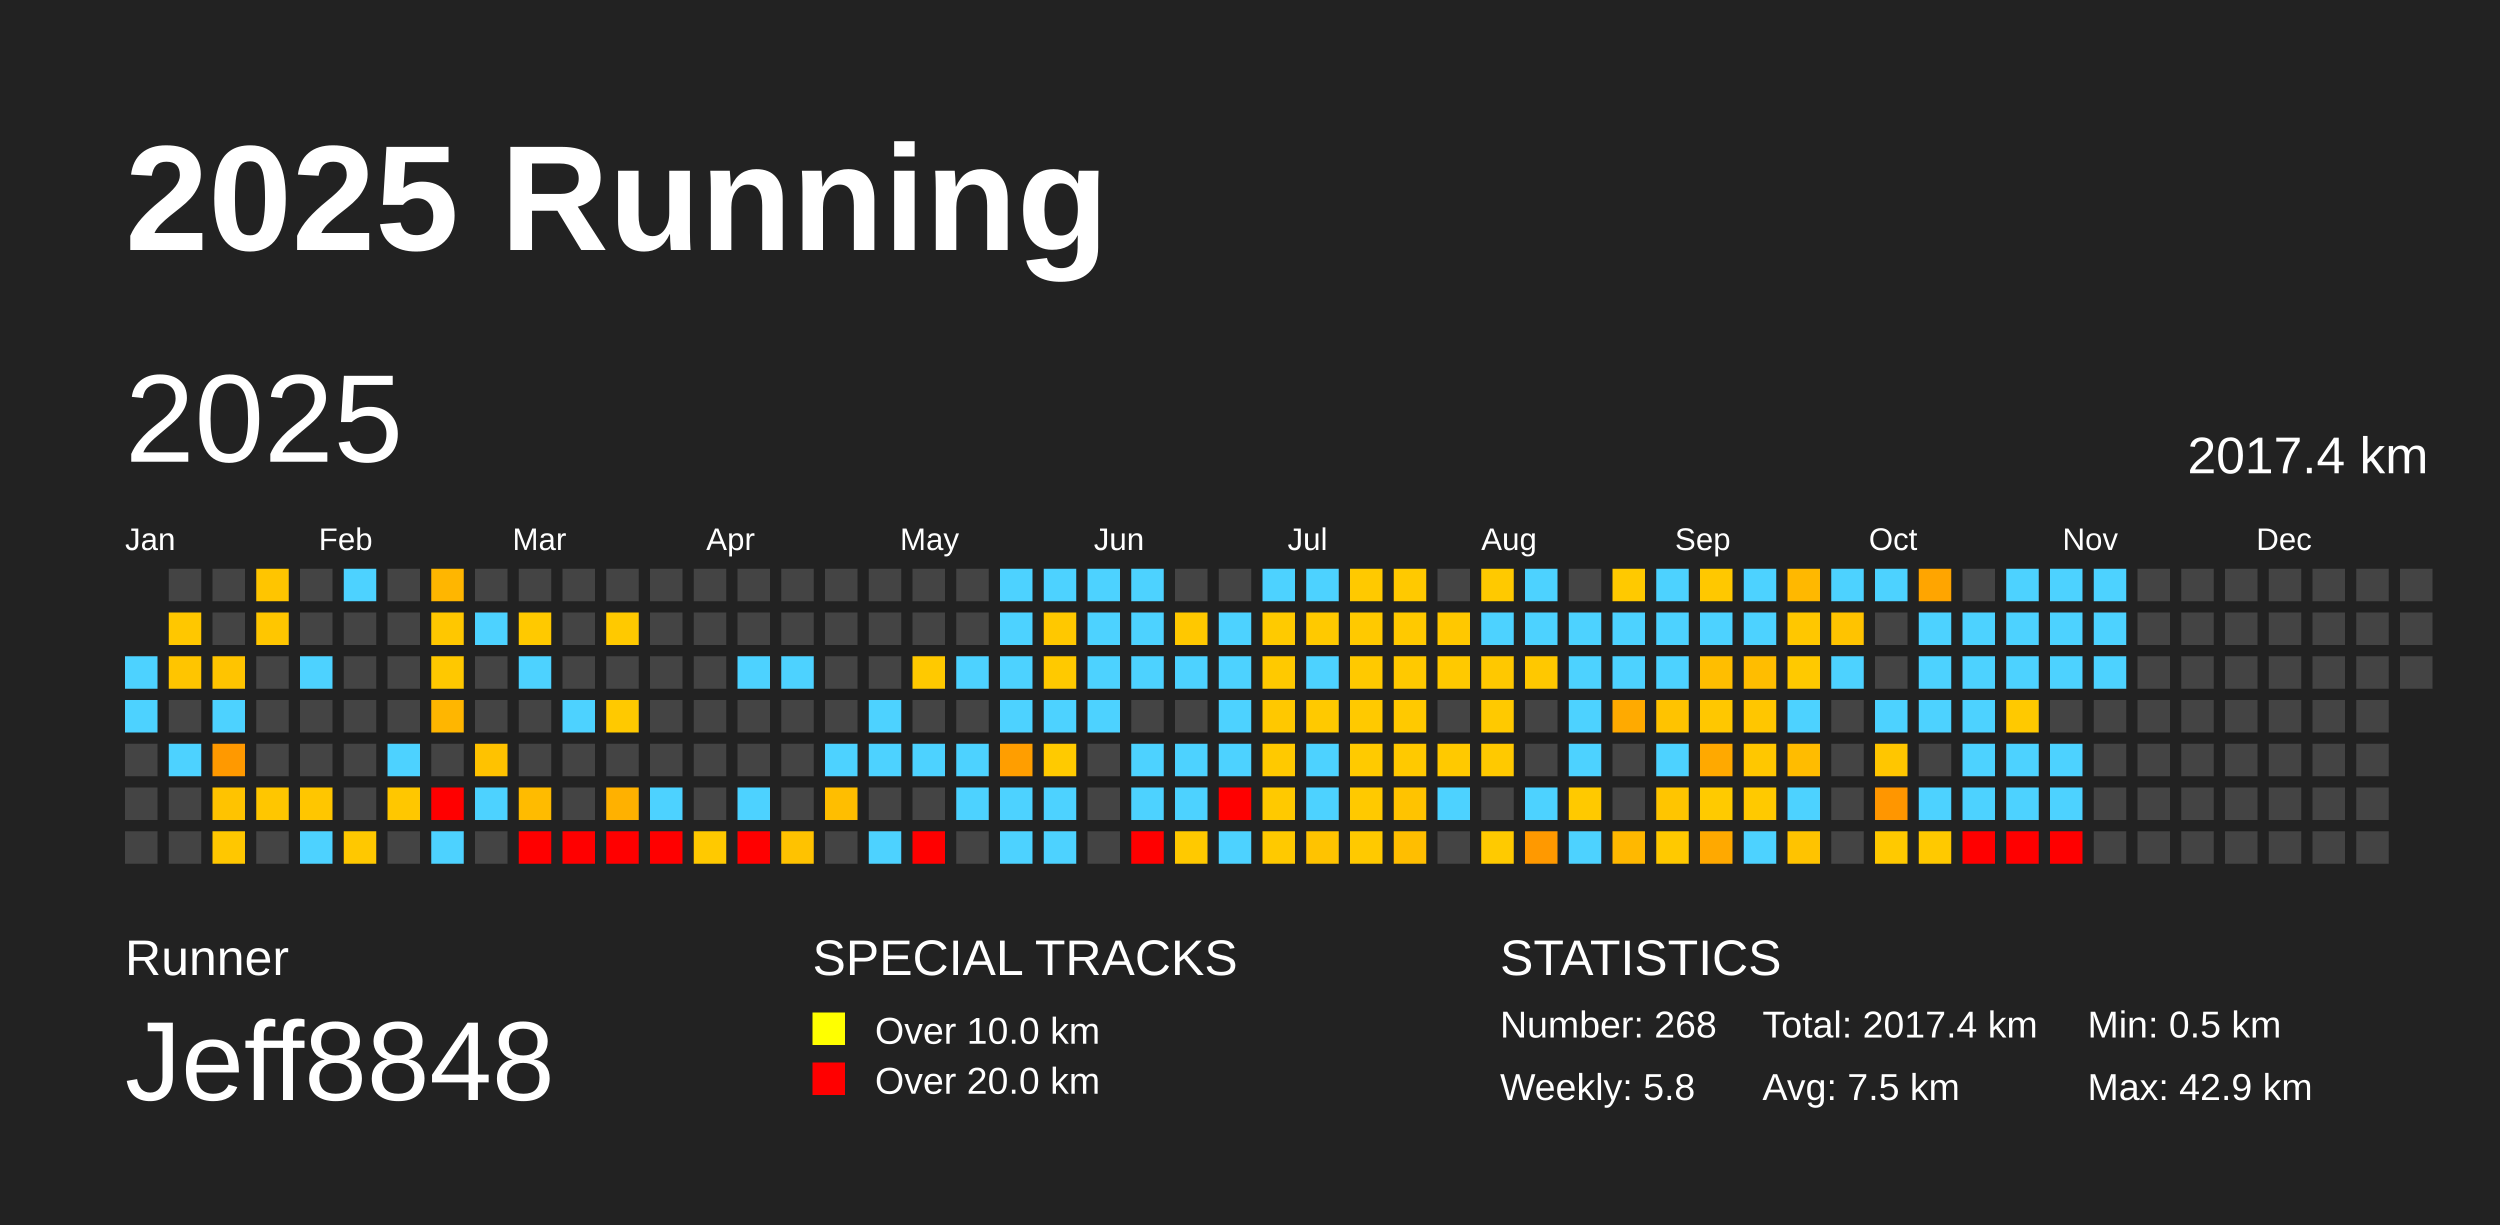
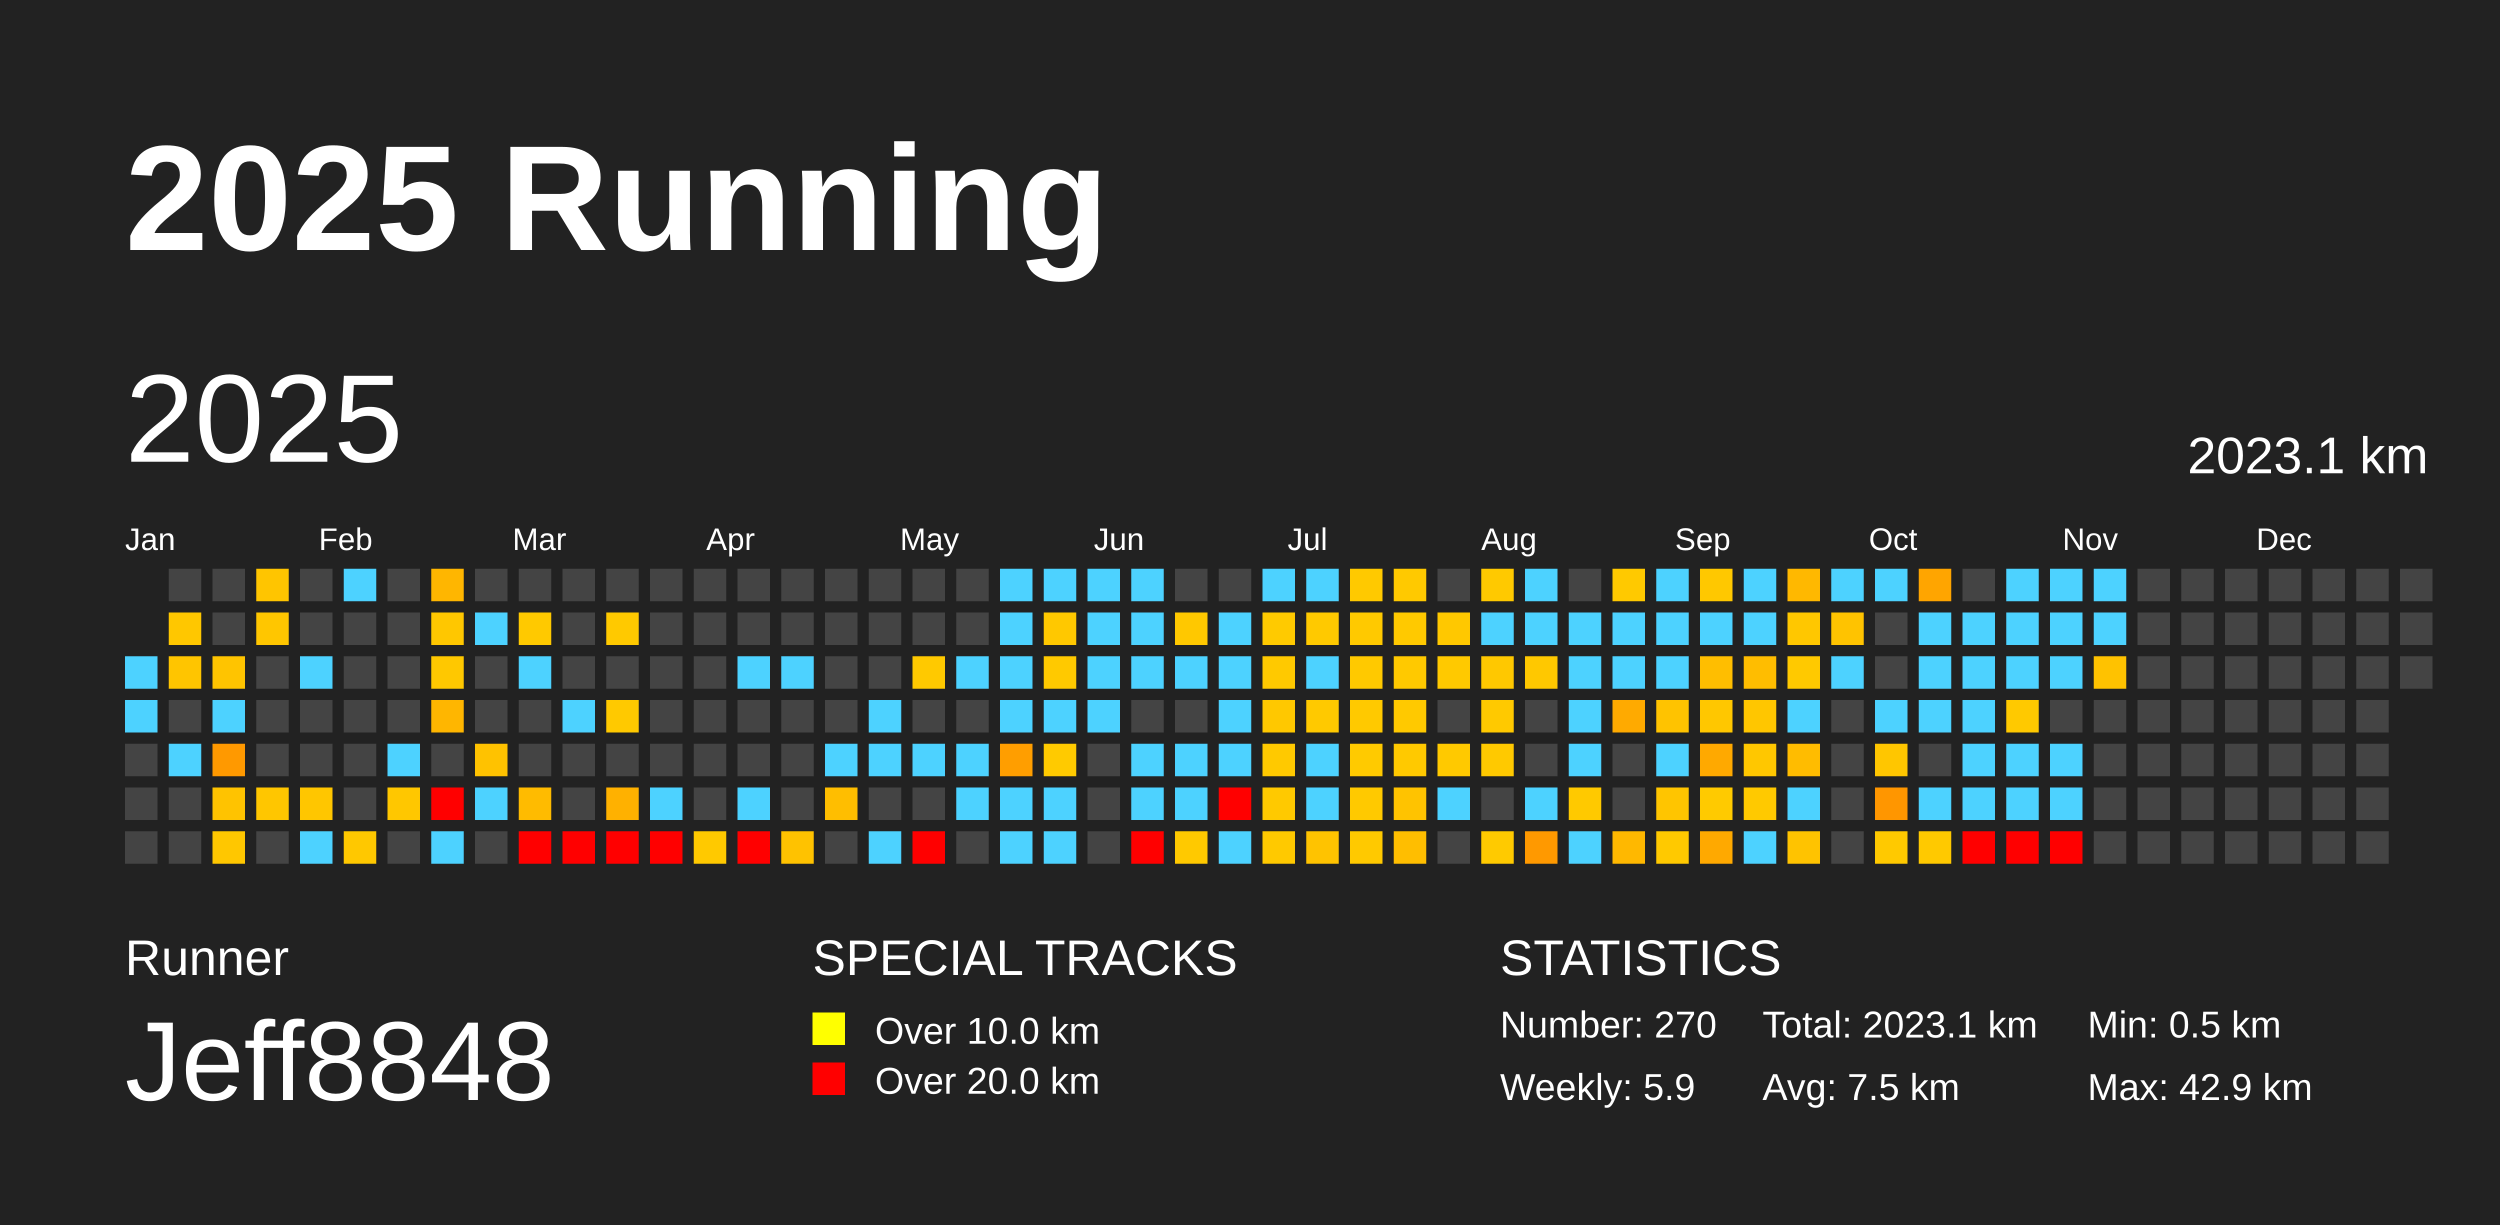
<svg xmlns="http://www.w3.org/2000/svg" baseProfile="full" height="98mm" version="1.1" viewBox="0,0,200,98" width="200mm">
  <defs />
  <rect fill="#222222" height="98" width="200" x="0" y="0" />
  <text fill="#FFFFFF" style="font-size:12px; font-family:Arial; font-weight:bold;" x="10" y="20">2025 Running</text>
  <text fill="#FFFFFF" style="font-size:4px; font-family:Arial" x="10" y="78">Runner</text>
  <text fill="#FFFFFF" style="font-size:9px; font-family:Arial" x="10" y="88">Jeff8848</text>
  <text fill="#FFFFFF" style="font-size:4px; font-family:Arial" x="65" y="78">SPECIAL TRACKS</text>
  <rect fill="yellow" height="2.6" width="2.6" x="65" y="81" />
  <text fill="#FFFFFF" style="font-size:3px; font-family:Arial" x="70" y="83.5">Over 10.0 km</text>
  <rect fill="red" height="2.6" width="2.6" x="65" y="85" />
  <text fill="#FFFFFF" style="font-size:3px; font-family:Arial" x="70" y="87.5">Over 20.0 km</text>
  <text fill="#FFFFFF" style="font-size:4px; font-family:Arial" x="120" y="78">STATISTICS</text>
-   <text fill="#FFFFFF" style="font-size:3px; font-family:Arial" x="120" y="83">Number: 268</text>
-   <text fill="#FFFFFF" style="font-size:3px; font-family:Arial" x="120" y="88">Weekly: 5.8</text>
-   <text fill="#FFFFFF" style="font-size:3px; font-family:Arial" x="141" y="83">Total: 2017.4 km</text>
+   <text fill="#FFFFFF" style="font-size:3px; font-family:Arial" x="120" y="83">Number: 270</text>
+   <text fill="#FFFFFF" style="font-size:3px; font-family:Arial" x="120" y="88">Weekly: 5.9</text>
+   <text fill="#FFFFFF" style="font-size:3px; font-family:Arial" x="141" y="83">Total: 2023.1 km</text>
  <text fill="#FFFFFF" style="font-size:3px; font-family:Arial" x="141" y="88">Avg: 7.5 km</text>
  <text fill="#FFFFFF" style="font-size:3px; font-family:Arial" x="167" y="83">Min: 0.5 km</text>
  <text fill="#FFFFFF" style="font-size:3px; font-family:Arial" x="167" y="88">Max: 42.9 km</text>
  <text dominant-baseline="hanging" fill="#FFFFFF" style="font-size:10.0px; font-family:Arial;" x="10" y="30">2025</text>
-   <text dominant-baseline="hanging" fill="#FFFFFF" style="font-size:4.125px; font-family:Arial;" x="175" y="35">2017.4 km</text>
+   <text dominant-baseline="hanging" fill="#FFFFFF" style="font-size:4.125px; font-family:Arial;" x="175" y="35">2023.1 km</text>
  <text fill="#FFFFFF" style="font-size:2.5px; font-family:Arial" x="10.0" y="44">Jan</text>
  <text fill="#FFFFFF" style="font-size:2.5px; font-family:Arial" x="25.5" y="44">Feb</text>
  <text fill="#FFFFFF" style="font-size:2.5px; font-family:Arial" x="41.0" y="44">Mar</text>
  <text fill="#FFFFFF" style="font-size:2.5px; font-family:Arial" x="56.5" y="44">Apr</text>
  <text fill="#FFFFFF" style="font-size:2.5px; font-family:Arial" x="72.0" y="44">May</text>
  <text fill="#FFFFFF" style="font-size:2.5px; font-family:Arial" x="87.5" y="44">Jun</text>
  <text fill="#FFFFFF" style="font-size:2.5px; font-family:Arial" x="103.0" y="44">Jul</text>
  <text fill="#FFFFFF" style="font-size:2.5px; font-family:Arial" x="118.5" y="44">Aug</text>
  <text fill="#FFFFFF" style="font-size:2.5px; font-family:Arial" x="134.0" y="44">Sep</text>
  <text fill="#FFFFFF" style="font-size:2.5px; font-family:Arial" x="149.5" y="44">Oct</text>
  <text fill="#FFFFFF" style="font-size:2.5px; font-family:Arial" x="165.0" y="44">Nov</text>
  <text fill="#FFFFFF" style="font-size:2.5px; font-family:Arial" x="180.5" y="44">Dec</text>
  <rect fill="#4dd2ff" height="2.6" width="2.6" x="10.0" y="52.5" />
  <rect fill="#4dd2ff" height="2.6" width="2.6" x="10.0" y="56.0" />
  <rect fill="#444444" height="2.6" width="2.6" x="10.0" y="59.5" />
  <rect fill="#444444" height="2.6" width="2.6" x="10.0" y="63.0" />
  <rect fill="#444444" height="2.6" width="2.6" x="10.0" y="66.5" />
  <rect fill="#444444" height="2.6" width="2.6" x="13.5" y="45.5" />
  <rect fill="#ffc700" height="2.6" width="2.6" x="13.5" y="49.0" />
  <rect fill="#ffc500" height="2.6" width="2.6" x="13.5" y="52.5" />
  <rect fill="#444444" height="2.6" width="2.6" x="13.5" y="56.0" />
  <rect fill="#4dd2ff" height="2.6" width="2.6" x="13.5" y="59.5" />
  <rect fill="#444444" height="2.6" width="2.6" x="13.5" y="63.0" />
  <rect fill="#444444" height="2.6" width="2.6" x="13.5" y="66.5" />
  <rect fill="#444444" height="2.6" width="2.6" x="17.0" y="45.5" />
  <rect fill="#444444" height="2.6" width="2.6" x="17.0" y="49.0" />
  <rect fill="#ffc400" height="2.6" width="2.6" x="17.0" y="52.5" />
  <rect fill="#4dd2ff" height="2.6" width="2.6" x="17.0" y="56.0" />
  <rect fill="#ff9900" height="2.6" width="2.6" x="17.0" y="59.5" />
  <rect fill="#ffc300" height="2.6" width="2.6" x="17.0" y="63.0" />
  <rect fill="#ffc700" height="2.6" width="2.6" x="17.0" y="66.5" />
  <rect fill="#ffc500" height="2.6" width="2.6" x="20.5" y="45.5" />
  <rect fill="#ffc600" height="2.6" width="2.6" x="20.5" y="49.0" />
  <rect fill="#444444" height="2.6" width="2.6" x="20.5" y="52.5" />
  <rect fill="#444444" height="2.6" width="2.6" x="20.5" y="56.0" />
  <rect fill="#444444" height="2.6" width="2.6" x="20.5" y="59.5" />
  <rect fill="#ffc600" height="2.6" width="2.6" x="20.5" y="63.0" />
  <rect fill="#444444" height="2.6" width="2.6" x="20.5" y="66.5" />
  <rect fill="#444444" height="2.6" width="2.6" x="24.0" y="45.5" />
  <rect fill="#444444" height="2.6" width="2.6" x="24.0" y="49.0" />
  <rect fill="#4dd2ff" height="2.6" width="2.6" x="24.0" y="52.5" />
  <rect fill="#444444" height="2.6" width="2.6" x="24.0" y="56.0" />
  <rect fill="#444444" height="2.6" width="2.6" x="24.0" y="59.5" />
  <rect fill="#ffc600" height="2.6" width="2.6" x="24.0" y="63.0" />
  <rect fill="#4dd2ff" height="2.6" width="2.6" x="24.0" y="66.5" />
  <rect fill="#4dd2ff" height="2.6" width="2.6" x="27.5" y="45.5" />
  <rect fill="#444444" height="2.6" width="2.6" x="27.5" y="49.0" />
  <rect fill="#444444" height="2.6" width="2.6" x="27.5" y="52.5" />
  <rect fill="#444444" height="2.6" width="2.6" x="27.5" y="56.0" />
  <rect fill="#444444" height="2.6" width="2.6" x="27.5" y="59.5" />
  <rect fill="#444444" height="2.6" width="2.6" x="27.5" y="63.0" />
  <rect fill="#ffc800" height="2.6" width="2.6" x="27.5" y="66.5" />
  <rect fill="#444444" height="2.6" width="2.6" x="31.0" y="45.5" />
  <rect fill="#444444" height="2.6" width="2.6" x="31.0" y="49.0" />
  <rect fill="#444444" height="2.6" width="2.6" x="31.0" y="52.5" />
  <rect fill="#444444" height="2.6" width="2.6" x="31.0" y="56.0" />
  <rect fill="#4dd2ff" height="2.6" width="2.6" x="31.0" y="59.5" />
  <rect fill="#ffc700" height="2.6" width="2.6" x="31.0" y="63.0" />
  <rect fill="#444444" height="2.6" width="2.6" x="31.0" y="66.5" />
  <rect fill="#ffb600" height="2.6" width="2.6" x="34.5" y="45.5" />
  <rect fill="#ffc700" height="2.6" width="2.6" x="34.5" y="49.0" />
  <rect fill="#ffc800" height="2.6" width="2.6" x="34.5" y="52.5" />
  <rect fill="#ffb600" height="2.6" width="2.6" x="34.5" y="56.0" />
  <rect fill="#444444" height="2.6" width="2.6" x="34.5" y="59.5" />
  <rect fill="red" height="2.6" width="2.6" x="34.5" y="63.0" />
  <rect fill="#4dd2ff" height="2.6" width="2.6" x="34.5" y="66.5" />
  <rect fill="#444444" height="2.6" width="2.6" x="38.0" y="45.5" />
  <rect fill="#4dd2ff" height="2.6" width="2.6" x="38.0" y="49.0" />
  <rect fill="#444444" height="2.6" width="2.6" x="38.0" y="52.5" />
  <rect fill="#444444" height="2.6" width="2.6" x="38.0" y="56.0" />
  <rect fill="#ffc200" height="2.6" width="2.6" x="38.0" y="59.5" />
  <rect fill="#4dd2ff" height="2.6" width="2.6" x="38.0" y="63.0" />
  <rect fill="#444444" height="2.6" width="2.6" x="38.0" y="66.5" />
  <rect fill="#444444" height="2.6" width="2.6" x="41.5" y="45.5" />
  <rect fill="#ffc900" height="2.6" width="2.6" x="41.5" y="49.0" />
  <rect fill="#4dd2ff" height="2.6" width="2.6" x="41.5" y="52.5" />
  <rect fill="#444444" height="2.6" width="2.6" x="41.5" y="56.0" />
  <rect fill="#444444" height="2.6" width="2.6" x="41.5" y="59.5" />
  <rect fill="#ffbb00" height="2.6" width="2.6" x="41.5" y="63.0" />
  <rect fill="red" height="2.6" width="2.6" x="41.5" y="66.5" />
  <rect fill="#444444" height="2.6" width="2.6" x="45.0" y="45.5" />
  <rect fill="#444444" height="2.6" width="2.6" x="45.0" y="49.0" />
  <rect fill="#444444" height="2.6" width="2.6" x="45.0" y="52.5" />
  <rect fill="#4dd2ff" height="2.6" width="2.6" x="45.0" y="56.0" />
  <rect fill="#444444" height="2.6" width="2.6" x="45.0" y="59.5" />
  <rect fill="#444444" height="2.6" width="2.6" x="45.0" y="63.0" />
  <rect fill="red" height="2.6" width="2.6" x="45.0" y="66.5" />
  <rect fill="#444444" height="2.6" width="2.6" x="48.5" y="45.5" />
  <rect fill="#ffc900" height="2.6" width="2.6" x="48.5" y="49.0" />
  <rect fill="#444444" height="2.6" width="2.6" x="48.5" y="52.5" />
  <rect fill="#ffc900" height="2.6" width="2.6" x="48.5" y="56.0" />
  <rect fill="#444444" height="2.6" width="2.6" x="48.5" y="59.5" />
  <rect fill="#ffb100" height="2.6" width="2.6" x="48.5" y="63.0" />
  <rect fill="red" height="2.6" width="2.6" x="48.5" y="66.5" />
  <rect fill="#444444" height="2.6" width="2.6" x="52.0" y="45.5" />
  <rect fill="#444444" height="2.6" width="2.6" x="52.0" y="49.0" />
  <rect fill="#444444" height="2.6" width="2.6" x="52.0" y="52.5" />
  <rect fill="#444444" height="2.6" width="2.6" x="52.0" y="56.0" />
  <rect fill="#444444" height="2.6" width="2.6" x="52.0" y="59.5" />
  <rect fill="#4dd2ff" height="2.6" width="2.6" x="52.0" y="63.0" />
  <rect fill="red" height="2.6" width="2.6" x="52.0" y="66.5" />
  <rect fill="#444444" height="2.6" width="2.6" x="55.5" y="45.5" />
  <rect fill="#444444" height="2.6" width="2.6" x="55.5" y="49.0" />
  <rect fill="#444444" height="2.6" width="2.6" x="55.5" y="52.5" />
  <rect fill="#444444" height="2.6" width="2.6" x="55.5" y="56.0" />
  <rect fill="#444444" height="2.6" width="2.6" x="55.5" y="59.5" />
  <rect fill="#444444" height="2.6" width="2.6" x="55.5" y="63.0" />
  <rect fill="#ffc900" height="2.6" width="2.6" x="55.5" y="66.5" />
  <rect fill="#444444" height="2.6" width="2.6" x="59.0" y="45.5" />
  <rect fill="#444444" height="2.6" width="2.6" x="59.0" y="49.0" />
  <rect fill="#4dd2ff" height="2.6" width="2.6" x="59.0" y="52.5" />
  <rect fill="#444444" height="2.6" width="2.6" x="59.0" y="56.0" />
  <rect fill="#444444" height="2.6" width="2.6" x="59.0" y="59.5" />
  <rect fill="#4dd2ff" height="2.6" width="2.6" x="59.0" y="63.0" />
  <rect fill="red" height="2.6" width="2.6" x="59.0" y="66.5" />
  <rect fill="#444444" height="2.6" width="2.6" x="62.5" y="45.5" />
  <rect fill="#444444" height="2.6" width="2.6" x="62.5" y="49.0" />
  <rect fill="#4dd2ff" height="2.6" width="2.6" x="62.5" y="52.5" />
  <rect fill="#444444" height="2.6" width="2.6" x="62.5" y="56.0" />
  <rect fill="#444444" height="2.6" width="2.6" x="62.5" y="59.5" />
  <rect fill="#444444" height="2.6" width="2.6" x="62.5" y="63.0" />
  <rect fill="#ffc200" height="2.6" width="2.6" x="62.5" y="66.5" />
  <rect fill="#444444" height="2.6" width="2.6" x="66.0" y="45.5" />
  <rect fill="#444444" height="2.6" width="2.6" x="66.0" y="49.0" />
  <rect fill="#444444" height="2.6" width="2.6" x="66.0" y="52.5" />
  <rect fill="#444444" height="2.6" width="2.6" x="66.0" y="56.0" />
  <rect fill="#4dd2ff" height="2.6" width="2.6" x="66.0" y="59.5" />
  <rect fill="#ffbe00" height="2.6" width="2.6" x="66.0" y="63.0" />
  <rect fill="#444444" height="2.6" width="2.6" x="66.0" y="66.5" />
  <rect fill="#444444" height="2.6" width="2.6" x="69.5" y="45.5" />
  <rect fill="#444444" height="2.6" width="2.6" x="69.5" y="49.0" />
  <rect fill="#444444" height="2.6" width="2.6" x="69.5" y="52.5" />
  <rect fill="#4dd2ff" height="2.6" width="2.6" x="69.5" y="56.0" />
  <rect fill="#4dd2ff" height="2.6" width="2.6" x="69.5" y="59.5" />
  <rect fill="#444444" height="2.6" width="2.6" x="69.5" y="63.0" />
  <rect fill="#4dd2ff" height="2.6" width="2.6" x="69.5" y="66.5" />
  <rect fill="#444444" height="2.6" width="2.6" x="73.0" y="45.5" />
  <rect fill="#444444" height="2.6" width="2.6" x="73.0" y="49.0" />
  <rect fill="#ffc900" height="2.6" width="2.6" x="73.0" y="52.5" />
  <rect fill="#444444" height="2.6" width="2.6" x="73.0" y="56.0" />
  <rect fill="#4dd2ff" height="2.6" width="2.6" x="73.0" y="59.5" />
  <rect fill="#444444" height="2.6" width="2.6" x="73.0" y="63.0" />
  <rect fill="red" height="2.6" width="2.6" x="73.0" y="66.5" />
  <rect fill="#444444" height="2.6" width="2.6" x="76.5" y="45.5" />
  <rect fill="#444444" height="2.6" width="2.6" x="76.5" y="49.0" />
  <rect fill="#4dd2ff" height="2.6" width="2.6" x="76.5" y="52.5" />
  <rect fill="#444444" height="2.6" width="2.6" x="76.5" y="56.0" />
  <rect fill="#4dd2ff" height="2.6" width="2.6" x="76.5" y="59.5" />
  <rect fill="#4dd2ff" height="2.6" width="2.6" x="76.5" y="63.0" />
  <rect fill="#444444" height="2.6" width="2.6" x="76.5" y="66.5" />
  <rect fill="#4dd2ff" height="2.6" width="2.6" x="80.0" y="45.5" />
  <rect fill="#4dd2ff" height="2.6" width="2.6" x="80.0" y="49.0" />
  <rect fill="#4dd2ff" height="2.6" width="2.6" x="80.0" y="52.5" />
  <rect fill="#4dd2ff" height="2.6" width="2.6" x="80.0" y="56.0" />
  <rect fill="#ff9e00" height="2.6" width="2.6" x="80.0" y="59.5" />
  <rect fill="#4dd2ff" height="2.6" width="2.6" x="80.0" y="63.0" />
  <rect fill="#4dd2ff" height="2.6" width="2.6" x="80.0" y="66.5" />
  <rect fill="#4dd2ff" height="2.6" width="2.6" x="83.5" y="45.5" />
  <rect fill="#ffc800" height="2.6" width="2.6" x="83.5" y="49.0" />
  <rect fill="#ffc900" height="2.6" width="2.6" x="83.5" y="52.5" />
  <rect fill="#4dd2ff" height="2.6" width="2.6" x="83.5" y="56.0" />
  <rect fill="#ffca00" height="2.6" width="2.6" x="83.5" y="59.5" />
  <rect fill="#4dd2ff" height="2.6" width="2.6" x="83.5" y="63.0" />
  <rect fill="#4dd2ff" height="2.6" width="2.6" x="83.5" y="66.5" />
  <rect fill="#4dd2ff" height="2.6" width="2.6" x="87.0" y="45.5" />
  <rect fill="#4dd2ff" height="2.6" width="2.6" x="87.0" y="49.0" />
  <rect fill="#4dd2ff" height="2.6" width="2.6" x="87.0" y="52.5" />
  <rect fill="#4dd2ff" height="2.6" width="2.6" x="87.0" y="56.0" />
  <rect fill="#444444" height="2.6" width="2.6" x="87.0" y="59.5" />
  <rect fill="#444444" height="2.6" width="2.6" x="87.0" y="63.0" />
  <rect fill="#444444" height="2.6" width="2.6" x="87.0" y="66.5" />
  <rect fill="#4dd2ff" height="2.6" width="2.6" x="90.5" y="45.5" />
  <rect fill="#4dd2ff" height="2.6" width="2.6" x="90.5" y="49.0" />
  <rect fill="#4dd2ff" height="2.6" width="2.6" x="90.5" y="52.5" />
  <rect fill="#444444" height="2.6" width="2.6" x="90.5" y="56.0" />
  <rect fill="#4dd2ff" height="2.6" width="2.6" x="90.5" y="59.5" />
  <rect fill="#4dd2ff" height="2.6" width="2.6" x="90.5" y="63.0" />
  <rect fill="red" height="2.6" width="2.6" x="90.5" y="66.5" />
  <rect fill="#444444" height="2.6" width="2.6" x="94.0" y="45.5" />
  <rect fill="#ffc800" height="2.6" width="2.6" x="94.0" y="49.0" />
  <rect fill="#4dd2ff" height="2.6" width="2.6" x="94.0" y="52.5" />
  <rect fill="#444444" height="2.6" width="2.6" x="94.0" y="56.0" />
  <rect fill="#4dd2ff" height="2.6" width="2.6" x="94.0" y="59.5" />
  <rect fill="#4dd2ff" height="2.6" width="2.6" x="94.0" y="63.0" />
  <rect fill="#ffc900" height="2.6" width="2.6" x="94.0" y="66.5" />
  <rect fill="#444444" height="2.6" width="2.6" x="97.5" y="45.5" />
  <rect fill="#4dd2ff" height="2.6" width="2.6" x="97.5" y="49.0" />
  <rect fill="#4dd2ff" height="2.6" width="2.6" x="97.5" y="52.5" />
  <rect fill="#4dd2ff" height="2.6" width="2.6" x="97.5" y="56.0" />
  <rect fill="#4dd2ff" height="2.6" width="2.6" x="97.5" y="59.5" />
  <rect fill="red" height="2.6" width="2.6" x="97.5" y="63.0" />
  <rect fill="#4dd2ff" height="2.6" width="2.6" x="97.5" y="66.5" />
  <rect fill="#4dd2ff" height="2.6" width="2.6" x="101.0" y="45.5" />
  <rect fill="#ffca00" height="2.6" width="2.6" x="101.0" y="49.0" />
  <rect fill="#ffc900" height="2.6" width="2.6" x="101.0" y="52.5" />
  <rect fill="#ffc800" height="2.6" width="2.6" x="101.0" y="56.0" />
  <rect fill="#ffc900" height="2.6" width="2.6" x="101.0" y="59.5" />
  <rect fill="#ffc900" height="2.6" width="2.6" x="101.0" y="63.0" />
  <rect fill="#ffc900" height="2.6" width="2.6" x="101.0" y="66.5" />
  <rect fill="#4dd2ff" height="2.6" width="2.6" x="104.5" y="45.5" />
  <rect fill="#ffc900" height="2.6" width="2.6" x="104.5" y="49.0" />
  <rect fill="#4dd2ff" height="2.6" width="2.6" x="104.5" y="52.5" />
  <rect fill="#ffc900" height="2.6" width="2.6" x="104.5" y="56.0" />
  <rect fill="#4dd2ff" height="2.6" width="2.6" x="104.5" y="59.5" />
  <rect fill="#4dd2ff" height="2.6" width="2.6" x="104.5" y="63.0" />
  <rect fill="#ffc300" height="2.6" width="2.6" x="104.5" y="66.5" />
  <rect fill="#ffc900" height="2.6" width="2.6" x="108.0" y="45.5" />
  <rect fill="#ffc900" height="2.6" width="2.6" x="108.0" y="49.0" />
  <rect fill="#ffc900" height="2.6" width="2.6" x="108.0" y="52.5" />
  <rect fill="#ffc900" height="2.6" width="2.6" x="108.0" y="56.0" />
  <rect fill="#ffca00" height="2.6" width="2.6" x="108.0" y="59.5" />
  <rect fill="#ffc900" height="2.6" width="2.6" x="108.0" y="63.0" />
  <rect fill="#ffc900" height="2.6" width="2.6" x="108.0" y="66.5" />
  <rect fill="#ffc900" height="2.6" width="2.6" x="111.5" y="45.5" />
  <rect fill="#ffc900" height="2.6" width="2.6" x="111.5" y="49.0" />
  <rect fill="#ffc900" height="2.6" width="2.6" x="111.5" y="52.5" />
  <rect fill="#ffc900" height="2.6" width="2.6" x="111.5" y="56.0" />
  <rect fill="#ffc900" height="2.6" width="2.6" x="111.5" y="59.5" />
  <rect fill="#ffc300" height="2.6" width="2.6" x="111.5" y="63.0" />
  <rect fill="#ffbe00" height="2.6" width="2.6" x="111.5" y="66.5" />
  <rect fill="#444444" height="2.6" width="2.6" x="115.0" y="45.5" />
  <rect fill="#ffc800" height="2.6" width="2.6" x="115.0" y="49.0" />
  <rect fill="#ffc900" height="2.6" width="2.6" x="115.0" y="52.5" />
  <rect fill="#444444" height="2.6" width="2.6" x="115.0" y="56.0" />
  <rect fill="#ffc900" height="2.6" width="2.6" x="115.0" y="59.5" />
  <rect fill="#4dd2ff" height="2.6" width="2.6" x="115.0" y="63.0" />
  <rect fill="#444444" height="2.6" width="2.6" x="115.0" y="66.5" />
  <rect fill="#ffc900" height="2.6" width="2.6" x="118.5" y="45.5" />
  <rect fill="#4dd2ff" height="2.6" width="2.6" x="118.5" y="49.0" />
  <rect fill="#ffc800" height="2.6" width="2.6" x="118.5" y="52.5" />
  <rect fill="#ffc900" height="2.6" width="2.6" x="118.5" y="56.0" />
  <rect fill="#ffc900" height="2.6" width="2.6" x="118.5" y="59.5" />
  <rect fill="#444444" height="2.6" width="2.6" x="118.5" y="63.0" />
  <rect fill="#ffca00" height="2.6" width="2.6" x="118.5" y="66.5" />
  <rect fill="#4dd2ff" height="2.6" width="2.6" x="122.0" y="45.5" />
  <rect fill="#4dd2ff" height="2.6" width="2.6" x="122.0" y="49.0" />
  <rect fill="#ffc800" height="2.6" width="2.6" x="122.0" y="52.5" />
  <rect fill="#444444" height="2.6" width="2.6" x="122.0" y="56.0" />
  <rect fill="#444444" height="2.6" width="2.6" x="122.0" y="59.5" />
  <rect fill="#4dd2ff" height="2.6" width="2.6" x="122.0" y="63.0" />
  <rect fill="#ff9900" height="2.6" width="2.6" x="122.0" y="66.5" />
  <rect fill="#444444" height="2.6" width="2.6" x="125.5" y="45.5" />
  <rect fill="#4dd2ff" height="2.6" width="2.6" x="125.5" y="49.0" />
  <rect fill="#4dd2ff" height="2.6" width="2.6" x="125.5" y="52.5" />
  <rect fill="#4dd2ff" height="2.6" width="2.6" x="125.5" y="56.0" />
  <rect fill="#4dd2ff" height="2.6" width="2.6" x="125.5" y="59.5" />
  <rect fill="#ffc900" height="2.6" width="2.6" x="125.5" y="63.0" />
  <rect fill="#4dd2ff" height="2.6" width="2.6" x="125.5" y="66.5" />
  <rect fill="#ffc900" height="2.6" width="2.6" x="129.0" y="45.5" />
  <rect fill="#4dd2ff" height="2.6" width="2.6" x="129.0" y="49.0" />
  <rect fill="#4dd2ff" height="2.6" width="2.6" x="129.0" y="52.5" />
  <rect fill="#ffaa00" height="2.6" width="2.6" x="129.0" y="56.0" />
  <rect fill="#444444" height="2.6" width="2.6" x="129.0" y="59.5" />
  <rect fill="#444444" height="2.6" width="2.6" x="129.0" y="63.0" />
  <rect fill="#ffb800" height="2.6" width="2.6" x="129.0" y="66.5" />
  <rect fill="#4dd2ff" height="2.6" width="2.6" x="132.5" y="45.5" />
  <rect fill="#4dd2ff" height="2.6" width="2.6" x="132.5" y="49.0" />
  <rect fill="#4dd2ff" height="2.6" width="2.6" x="132.5" y="52.5" />
  <rect fill="#ffc300" height="2.6" width="2.6" x="132.5" y="56.0" />
  <rect fill="#4dd2ff" height="2.6" width="2.6" x="132.5" y="59.5" />
  <rect fill="#ffc500" height="2.6" width="2.6" x="132.5" y="63.0" />
  <rect fill="#ffc900" height="2.6" width="2.6" x="132.5" y="66.5" />
  <rect fill="#ffc800" height="2.6" width="2.6" x="136.0" y="45.5" />
  <rect fill="#4dd2ff" height="2.6" width="2.6" x="136.0" y="49.0" />
  <rect fill="#ffbe00" height="2.6" width="2.6" x="136.0" y="52.5" />
  <rect fill="#ffc700" height="2.6" width="2.6" x="136.0" y="56.0" />
  <rect fill="#ffa900" height="2.6" width="2.6" x="136.0" y="59.5" />
  <rect fill="#ffca00" height="2.6" width="2.6" x="136.0" y="63.0" />
  <rect fill="#ffa900" height="2.6" width="2.6" x="136.0" y="66.5" />
  <rect fill="#4dd2ff" height="2.6" width="2.6" x="139.5" y="45.5" />
  <rect fill="#4dd2ff" height="2.6" width="2.6" x="139.5" y="49.0" />
  <rect fill="#ffbd00" height="2.6" width="2.6" x="139.5" y="52.5" />
  <rect fill="#ffc600" height="2.6" width="2.6" x="139.5" y="56.0" />
  <rect fill="#ffc700" height="2.6" width="2.6" x="139.5" y="59.5" />
  <rect fill="#ffc900" height="2.6" width="2.6" x="139.5" y="63.0" />
  <rect fill="#4dd2ff" height="2.6" width="2.6" x="139.5" y="66.5" />
  <rect fill="#ffb800" height="2.6" width="2.6" x="143.0" y="45.5" />
  <rect fill="#ffc700" height="2.6" width="2.6" x="143.0" y="49.0" />
  <rect fill="#ffc900" height="2.6" width="2.6" x="143.0" y="52.5" />
  <rect fill="#4dd2ff" height="2.6" width="2.6" x="143.0" y="56.0" />
  <rect fill="#ffbc00" height="2.6" width="2.6" x="143.0" y="59.5" />
  <rect fill="#4dd2ff" height="2.6" width="2.6" x="143.0" y="63.0" />
  <rect fill="#ffc300" height="2.6" width="2.6" x="143.0" y="66.5" />
  <rect fill="#4dd2ff" height="2.6" width="2.6" x="146.5" y="45.5" />
  <rect fill="#ffc300" height="2.6" width="2.6" x="146.5" y="49.0" />
  <rect fill="#4dd2ff" height="2.6" width="2.6" x="146.5" y="52.5" />
  <rect fill="#444444" height="2.6" width="2.6" x="146.5" y="56.0" />
  <rect fill="#444444" height="2.6" width="2.6" x="146.5" y="59.5" />
  <rect fill="#444444" height="2.6" width="2.6" x="146.5" y="63.0" />
  <rect fill="#444444" height="2.6" width="2.6" x="146.5" y="66.5" />
  <rect fill="#4dd2ff" height="2.6" width="2.6" x="150.0" y="45.5" />
  <rect fill="#444444" height="2.6" width="2.6" x="150.0" y="49.0" />
  <rect fill="#444444" height="2.6" width="2.6" x="150.0" y="52.5" />
  <rect fill="#4dd2ff" height="2.6" width="2.6" x="150.0" y="56.0" />
  <rect fill="#ffc600" height="2.6" width="2.6" x="150.0" y="59.5" />
  <rect fill="#ff9600" height="2.6" width="2.6" x="150.0" y="63.0" />
  <rect fill="#ffc900" height="2.6" width="2.6" x="150.0" y="66.5" />
  <rect fill="#ffa500" height="2.6" width="2.6" x="153.5" y="45.5" />
  <rect fill="#4dd2ff" height="2.6" width="2.6" x="153.5" y="49.0" />
  <rect fill="#4dd2ff" height="2.6" width="2.6" x="153.5" y="52.5" />
  <rect fill="#4dd2ff" height="2.6" width="2.6" x="153.5" y="56.0" />
  <rect fill="#444444" height="2.6" width="2.6" x="153.5" y="59.5" />
  <rect fill="#4dd2ff" height="2.6" width="2.6" x="153.5" y="63.0" />
  <rect fill="#ffc900" height="2.6" width="2.6" x="153.5" y="66.5" />
  <rect fill="#444444" height="2.6" width="2.6" x="157.0" y="45.5" />
  <rect fill="#4dd2ff" height="2.6" width="2.6" x="157.0" y="49.0" />
  <rect fill="#4dd2ff" height="2.6" width="2.6" x="157.0" y="52.5" />
  <rect fill="#4dd2ff" height="2.6" width="2.6" x="157.0" y="56.0" />
  <rect fill="#4dd2ff" height="2.6" width="2.6" x="157.0" y="59.5" />
  <rect fill="#4dd2ff" height="2.6" width="2.6" x="157.0" y="63.0" />
  <rect fill="red" height="2.6" width="2.6" x="157.0" y="66.5" />
  <rect fill="#4dd2ff" height="2.6" width="2.6" x="160.5" y="45.5" />
  <rect fill="#4dd2ff" height="2.6" width="2.6" x="160.5" y="49.0" />
  <rect fill="#4dd2ff" height="2.6" width="2.6" x="160.5" y="52.5" />
  <rect fill="#ffc900" height="2.6" width="2.6" x="160.5" y="56.0" />
  <rect fill="#4dd2ff" height="2.6" width="2.6" x="160.5" y="59.5" />
  <rect fill="#4dd2ff" height="2.6" width="2.6" x="160.5" y="63.0" />
  <rect fill="red" height="2.6" width="2.6" x="160.5" y="66.5" />
  <rect fill="#4dd2ff" height="2.6" width="2.6" x="164.0" y="45.5" />
  <rect fill="#4dd2ff" height="2.6" width="2.6" x="164.0" y="49.0" />
  <rect fill="#4dd2ff" height="2.6" width="2.6" x="164.0" y="52.5" />
  <rect fill="#444444" height="2.6" width="2.6" x="164.0" y="56.0" />
  <rect fill="#4dd2ff" height="2.6" width="2.6" x="164.0" y="59.5" />
  <rect fill="#4dd2ff" height="2.6" width="2.6" x="164.0" y="63.0" />
  <rect fill="red" height="2.6" width="2.6" x="164.0" y="66.5" />
  <rect fill="#4dd2ff" height="2.6" width="2.6" x="167.5" y="45.5" />
  <rect fill="#4dd2ff" height="2.6" width="2.6" x="167.5" y="49.0" />
-   <rect fill="#4dd2ff" height="2.6" width="2.6" x="167.5" y="52.5" />
+   <rect fill="#ffc200" height="2.6" width="2.6" x="167.5" y="52.5" />
  <rect fill="#444444" height="2.6" width="2.6" x="167.5" y="56.0" />
  <rect fill="#444444" height="2.6" width="2.6" x="167.5" y="59.5" />
  <rect fill="#444444" height="2.6" width="2.6" x="167.5" y="63.0" />
  <rect fill="#444444" height="2.6" width="2.6" x="167.5" y="66.5" />
  <rect fill="#444444" height="2.6" width="2.6" x="171.0" y="45.5" />
  <rect fill="#444444" height="2.6" width="2.6" x="171.0" y="49.0" />
  <rect fill="#444444" height="2.6" width="2.6" x="171.0" y="52.5" />
  <rect fill="#444444" height="2.6" width="2.6" x="171.0" y="56.0" />
  <rect fill="#444444" height="2.6" width="2.6" x="171.0" y="59.5" />
  <rect fill="#444444" height="2.6" width="2.6" x="171.0" y="63.0" />
  <rect fill="#444444" height="2.6" width="2.6" x="171.0" y="66.5" />
  <rect fill="#444444" height="2.6" width="2.6" x="174.5" y="45.5" />
  <rect fill="#444444" height="2.6" width="2.6" x="174.5" y="49.0" />
  <rect fill="#444444" height="2.6" width="2.6" x="174.5" y="52.5" />
  <rect fill="#444444" height="2.6" width="2.6" x="174.5" y="56.0" />
  <rect fill="#444444" height="2.6" width="2.6" x="174.5" y="59.5" />
  <rect fill="#444444" height="2.6" width="2.6" x="174.5" y="63.0" />
  <rect fill="#444444" height="2.6" width="2.6" x="174.5" y="66.5" />
  <rect fill="#444444" height="2.6" width="2.6" x="178.0" y="45.5" />
  <rect fill="#444444" height="2.6" width="2.6" x="178.0" y="49.0" />
  <rect fill="#444444" height="2.6" width="2.6" x="178.0" y="52.5" />
  <rect fill="#444444" height="2.6" width="2.6" x="178.0" y="56.0" />
  <rect fill="#444444" height="2.6" width="2.6" x="178.0" y="59.5" />
  <rect fill="#444444" height="2.6" width="2.6" x="178.0" y="63.0" />
  <rect fill="#444444" height="2.6" width="2.6" x="178.0" y="66.5" />
  <rect fill="#444444" height="2.6" width="2.6" x="181.5" y="45.5" />
  <rect fill="#444444" height="2.6" width="2.6" x="181.5" y="49.0" />
  <rect fill="#444444" height="2.6" width="2.6" x="181.5" y="52.5" />
  <rect fill="#444444" height="2.6" width="2.6" x="181.5" y="56.0" />
  <rect fill="#444444" height="2.6" width="2.6" x="181.5" y="59.5" />
  <rect fill="#444444" height="2.6" width="2.6" x="181.5" y="63.0" />
  <rect fill="#444444" height="2.6" width="2.6" x="181.5" y="66.5" />
  <rect fill="#444444" height="2.6" width="2.6" x="185.0" y="45.5" />
  <rect fill="#444444" height="2.6" width="2.6" x="185.0" y="49.0" />
  <rect fill="#444444" height="2.6" width="2.6" x="185.0" y="52.5" />
  <rect fill="#444444" height="2.6" width="2.6" x="185.0" y="56.0" />
  <rect fill="#444444" height="2.6" width="2.6" x="185.0" y="59.5" />
  <rect fill="#444444" height="2.6" width="2.6" x="185.0" y="63.0" />
  <rect fill="#444444" height="2.6" width="2.6" x="185.0" y="66.5" />
  <rect fill="#444444" height="2.6" width="2.6" x="188.5" y="45.5" />
  <rect fill="#444444" height="2.6" width="2.6" x="188.5" y="49.0" />
  <rect fill="#444444" height="2.6" width="2.6" x="188.5" y="52.5" />
  <rect fill="#444444" height="2.6" width="2.6" x="188.5" y="56.0" />
  <rect fill="#444444" height="2.6" width="2.6" x="188.5" y="59.5" />
  <rect fill="#444444" height="2.6" width="2.6" x="188.5" y="63.0" />
  <rect fill="#444444" height="2.6" width="2.6" x="188.5" y="66.5" />
  <rect fill="#444444" height="2.6" width="2.6" x="192.0" y="45.5" />
  <rect fill="#444444" height="2.6" width="2.6" x="192.0" y="49.0" />
  <rect fill="#444444" height="2.6" width="2.6" x="192.0" y="52.5" />
</svg>
